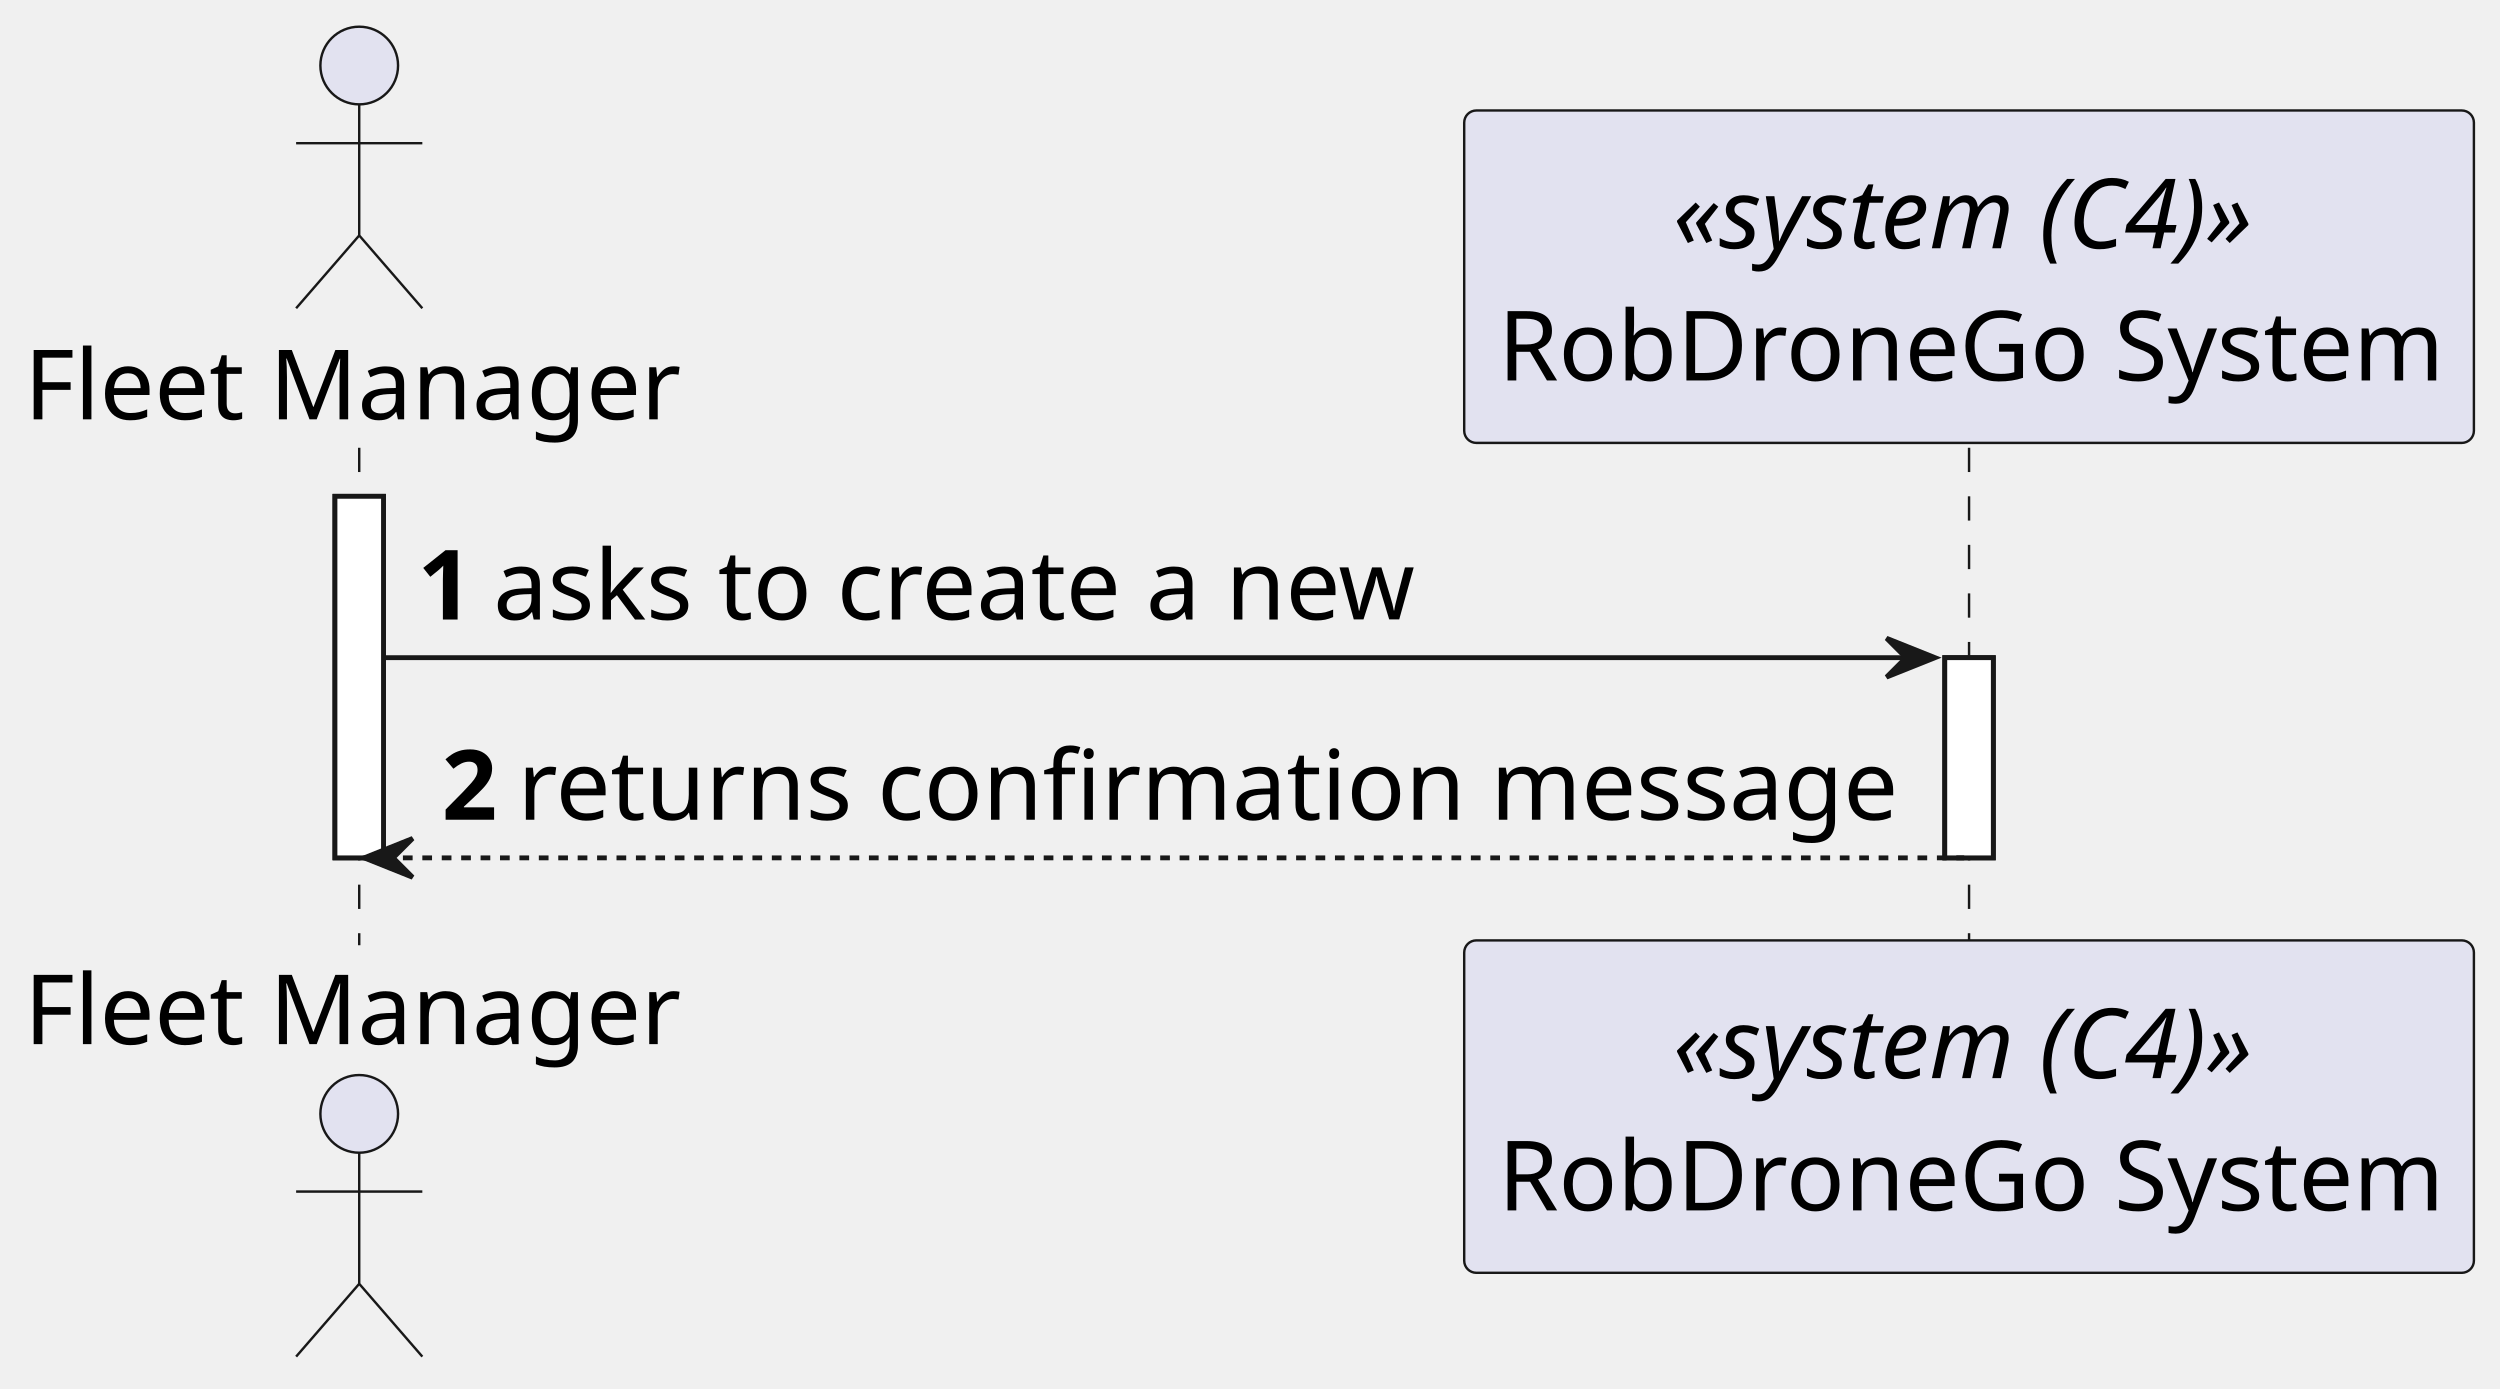
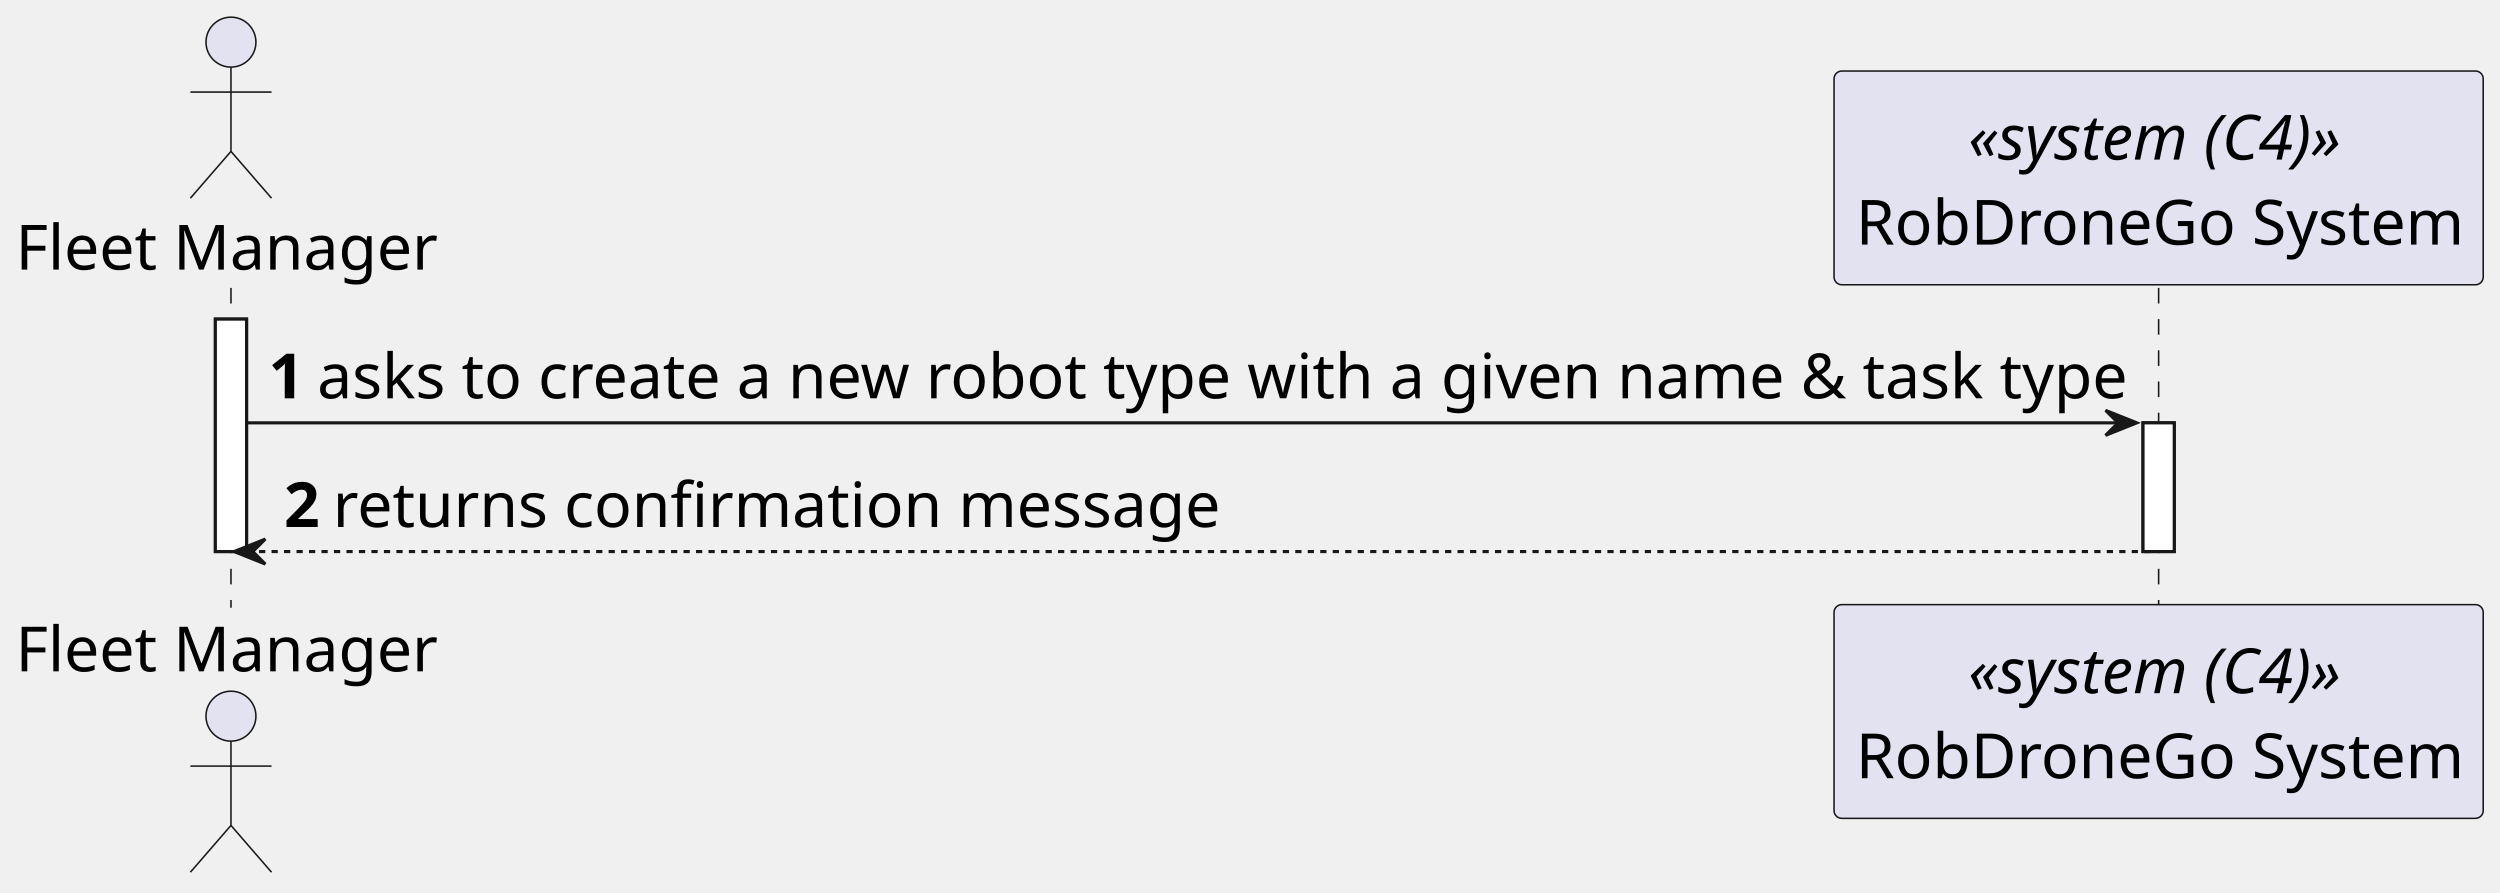
- <svg xmlns="http://www.w3.org/2000/svg" contentStyleType="text/css" height="286px" preserveAspectRatio="none" style="width:515px;height:286px;background:#FFFFFF;" version="1.1" viewBox="0 0 515 286" width="515px" zoomAndPan="magnify">
+ <svg xmlns="http://www.w3.org/2000/svg" contentStyleType="text/css" height="286px" preserveAspectRatio="none" style="width:801px;height:286px;background:#FFFFFF;" version="1.1" viewBox="0 0 801 286" width="801px" zoomAndPan="magnify">
  <defs />
  <g>
    <rect fill="#FFFFFF" height="74.48" style="stroke:#181818;stroke-width:1.0;" width="10" x="69" y="102.24" />
-     <rect fill="#FFFFFF" height="41.24" style="stroke:#181818;stroke-width:1.0;" width="10" x="400.625" y="135.48" />
+     <rect fill="#FFFFFF" height="41.24" style="stroke:#181818;stroke-width:1.0;" width="10" x="686.625" y="135.48" />
    <line style="stroke:#181818;stroke-width:0.5;stroke-dasharray:5.0,5.0;" x1="74" x2="74" y1="92.24" y2="194.72" />
-     <line style="stroke:#181818;stroke-width:0.5;stroke-dasharray:5.0,5.0;" x1="405.625" x2="405.625" y1="92.24" y2="194.72" />
+     <line style="stroke:#181818;stroke-width:0.5;stroke-dasharray:5.0,5.0;" x1="691.625" x2="691.625" y1="92.24" y2="194.72" />
    <text fill="#000000" font-family="sans-serif" font-size="20" lengthAdjust="spacing" textLength="132" x="5" y="86.38">Fleet Manager</text>
    <ellipse cx="74" cy="13.5" fill="#E2E2F0" rx="8" ry="8" style="stroke:#181818;stroke-width:0.5;" />
    <path d="M74,21.5 L74,48.5 M61,29.5 L87,29.5 M74,48.5 L61,63.5 M74,48.5 L87,63.5 " fill="none" style="stroke:#181818;stroke-width:0.5;" />
    <text fill="#000000" font-family="sans-serif" font-size="20" lengthAdjust="spacing" textLength="132" x="5" y="215.1">Fleet Manager</text>
    <ellipse cx="74" cy="229.46" fill="#E2E2F0" rx="8" ry="8" style="stroke:#181818;stroke-width:0.5;" />
    <path d="M74,237.46 L74,264.46 M61,245.46 L87,245.46 M74,264.46 L61,279.46 M74,264.46 L87,279.46 " fill="none" style="stroke:#181818;stroke-width:0.5;" />
-     <rect fill="#E2E2F0" height="68.48" rx="2.5" ry="2.5" style="stroke:#181818;stroke-width:0.5;" width="208" x="301.625" y="22.76" />
-     <text fill="#000000" font-family="sans-serif" font-size="20" font-style="italic" lengthAdjust="spacing" textLength="122" x="344.625" y="51.14">«system (C4)»</text>
-     <text fill="#000000" font-family="sans-serif" font-size="20" lengthAdjust="spacing" textLength="194" x="308.625" y="78.38">RobDroneGo System</text>
-     <rect fill="#E2E2F0" height="68.48" rx="2.5" ry="2.5" style="stroke:#181818;stroke-width:0.5;" width="208" x="301.625" y="193.72" />
-     <text fill="#000000" font-family="sans-serif" font-size="20" font-style="italic" lengthAdjust="spacing" textLength="122" x="344.625" y="222.1">«system (C4)»</text>
-     <text fill="#000000" font-family="sans-serif" font-size="20" lengthAdjust="spacing" textLength="194" x="308.625" y="249.34">RobDroneGo System</text>
+     <rect fill="#E2E2F0" height="68.48" rx="2.5" ry="2.5" style="stroke:#181818;stroke-width:0.5;" width="208" x="587.625" y="22.76" />
+     <text fill="#000000" font-family="sans-serif" font-size="20" font-style="italic" lengthAdjust="spacing" textLength="122" x="630.625" y="51.14">«system (C4)»</text>
+     <text fill="#000000" font-family="sans-serif" font-size="20" lengthAdjust="spacing" textLength="194" x="594.625" y="78.38">RobDroneGo System</text>
+     <rect fill="#E2E2F0" height="68.48" rx="2.5" ry="2.5" style="stroke:#181818;stroke-width:0.5;" width="208" x="587.625" y="193.72" />
+     <text fill="#000000" font-family="sans-serif" font-size="20" font-style="italic" lengthAdjust="spacing" textLength="122" x="630.625" y="222.1">«system (C4)»</text>
+     <text fill="#000000" font-family="sans-serif" font-size="20" lengthAdjust="spacing" textLength="194" x="594.625" y="249.34">RobDroneGo System</text>
    <rect fill="#FFFFFF" height="74.48" style="stroke:#181818;stroke-width:1.0;" width="10" x="69" y="102.24" />
-     <rect fill="#FFFFFF" height="41.24" style="stroke:#181818;stroke-width:1.0;" width="10" x="400.625" y="135.48" />
-     <polygon fill="#181818" points="388.625,131.48,398.625,135.48,388.625,139.48,392.625,135.48" style="stroke:#181818;stroke-width:1.0;" />
-     <line style="stroke:#181818;stroke-width:1.0;" x1="79" x2="394.625" y1="135.48" y2="135.48" />
+     <rect fill="#FFFFFF" height="41.24" style="stroke:#181818;stroke-width:1.0;" width="10" x="686.625" y="135.48" />
+     <polygon fill="#181818" points="674.625,131.48,684.625,135.48,674.625,139.48,678.625,135.48" style="stroke:#181818;stroke-width:1.0;" />
+     <line style="stroke:#181818;stroke-width:1.0;" x1="79" x2="680.625" y1="135.48" y2="135.48" />
    <text fill="#000000" font-family="sans-serif" font-size="20" font-weight="bold" lengthAdjust="spacing" textLength="11.625" x="86" y="127.62">1</text>
-     <text fill="#000000" font-family="sans-serif" font-size="20" lengthAdjust="spacing" textLength="189" x="101.625" y="127.62">asks to create a new</text>
+     <text fill="#000000" font-family="sans-serif" font-size="20" lengthAdjust="spacing" textLength="573" x="101.625" y="127.62">asks to create a new robot type with a given name &amp; task type</text>
    <polygon fill="#181818" points="85,172.72,75,176.72,85,180.72,81,176.72" style="stroke:#181818;stroke-width:1.0;" />
-     <line style="stroke:#181818;stroke-width:1.0;stroke-dasharray:2.0,2.0;" x1="79" x2="404.625" y1="176.72" y2="176.72" />
+     <line style="stroke:#181818;stroke-width:1.0;stroke-dasharray:2.0,2.0;" x1="79" x2="690.625" y1="176.72" y2="176.72" />
    <text fill="#000000" font-family="sans-serif" font-size="20" font-weight="bold" lengthAdjust="spacing" textLength="11.625" x="91" y="168.86">2</text>
    <text fill="#000000" font-family="sans-serif" font-size="20" lengthAdjust="spacing" textLength="282" x="106.625" y="168.86">returns confirmation message</text>
  </g>
</svg>
